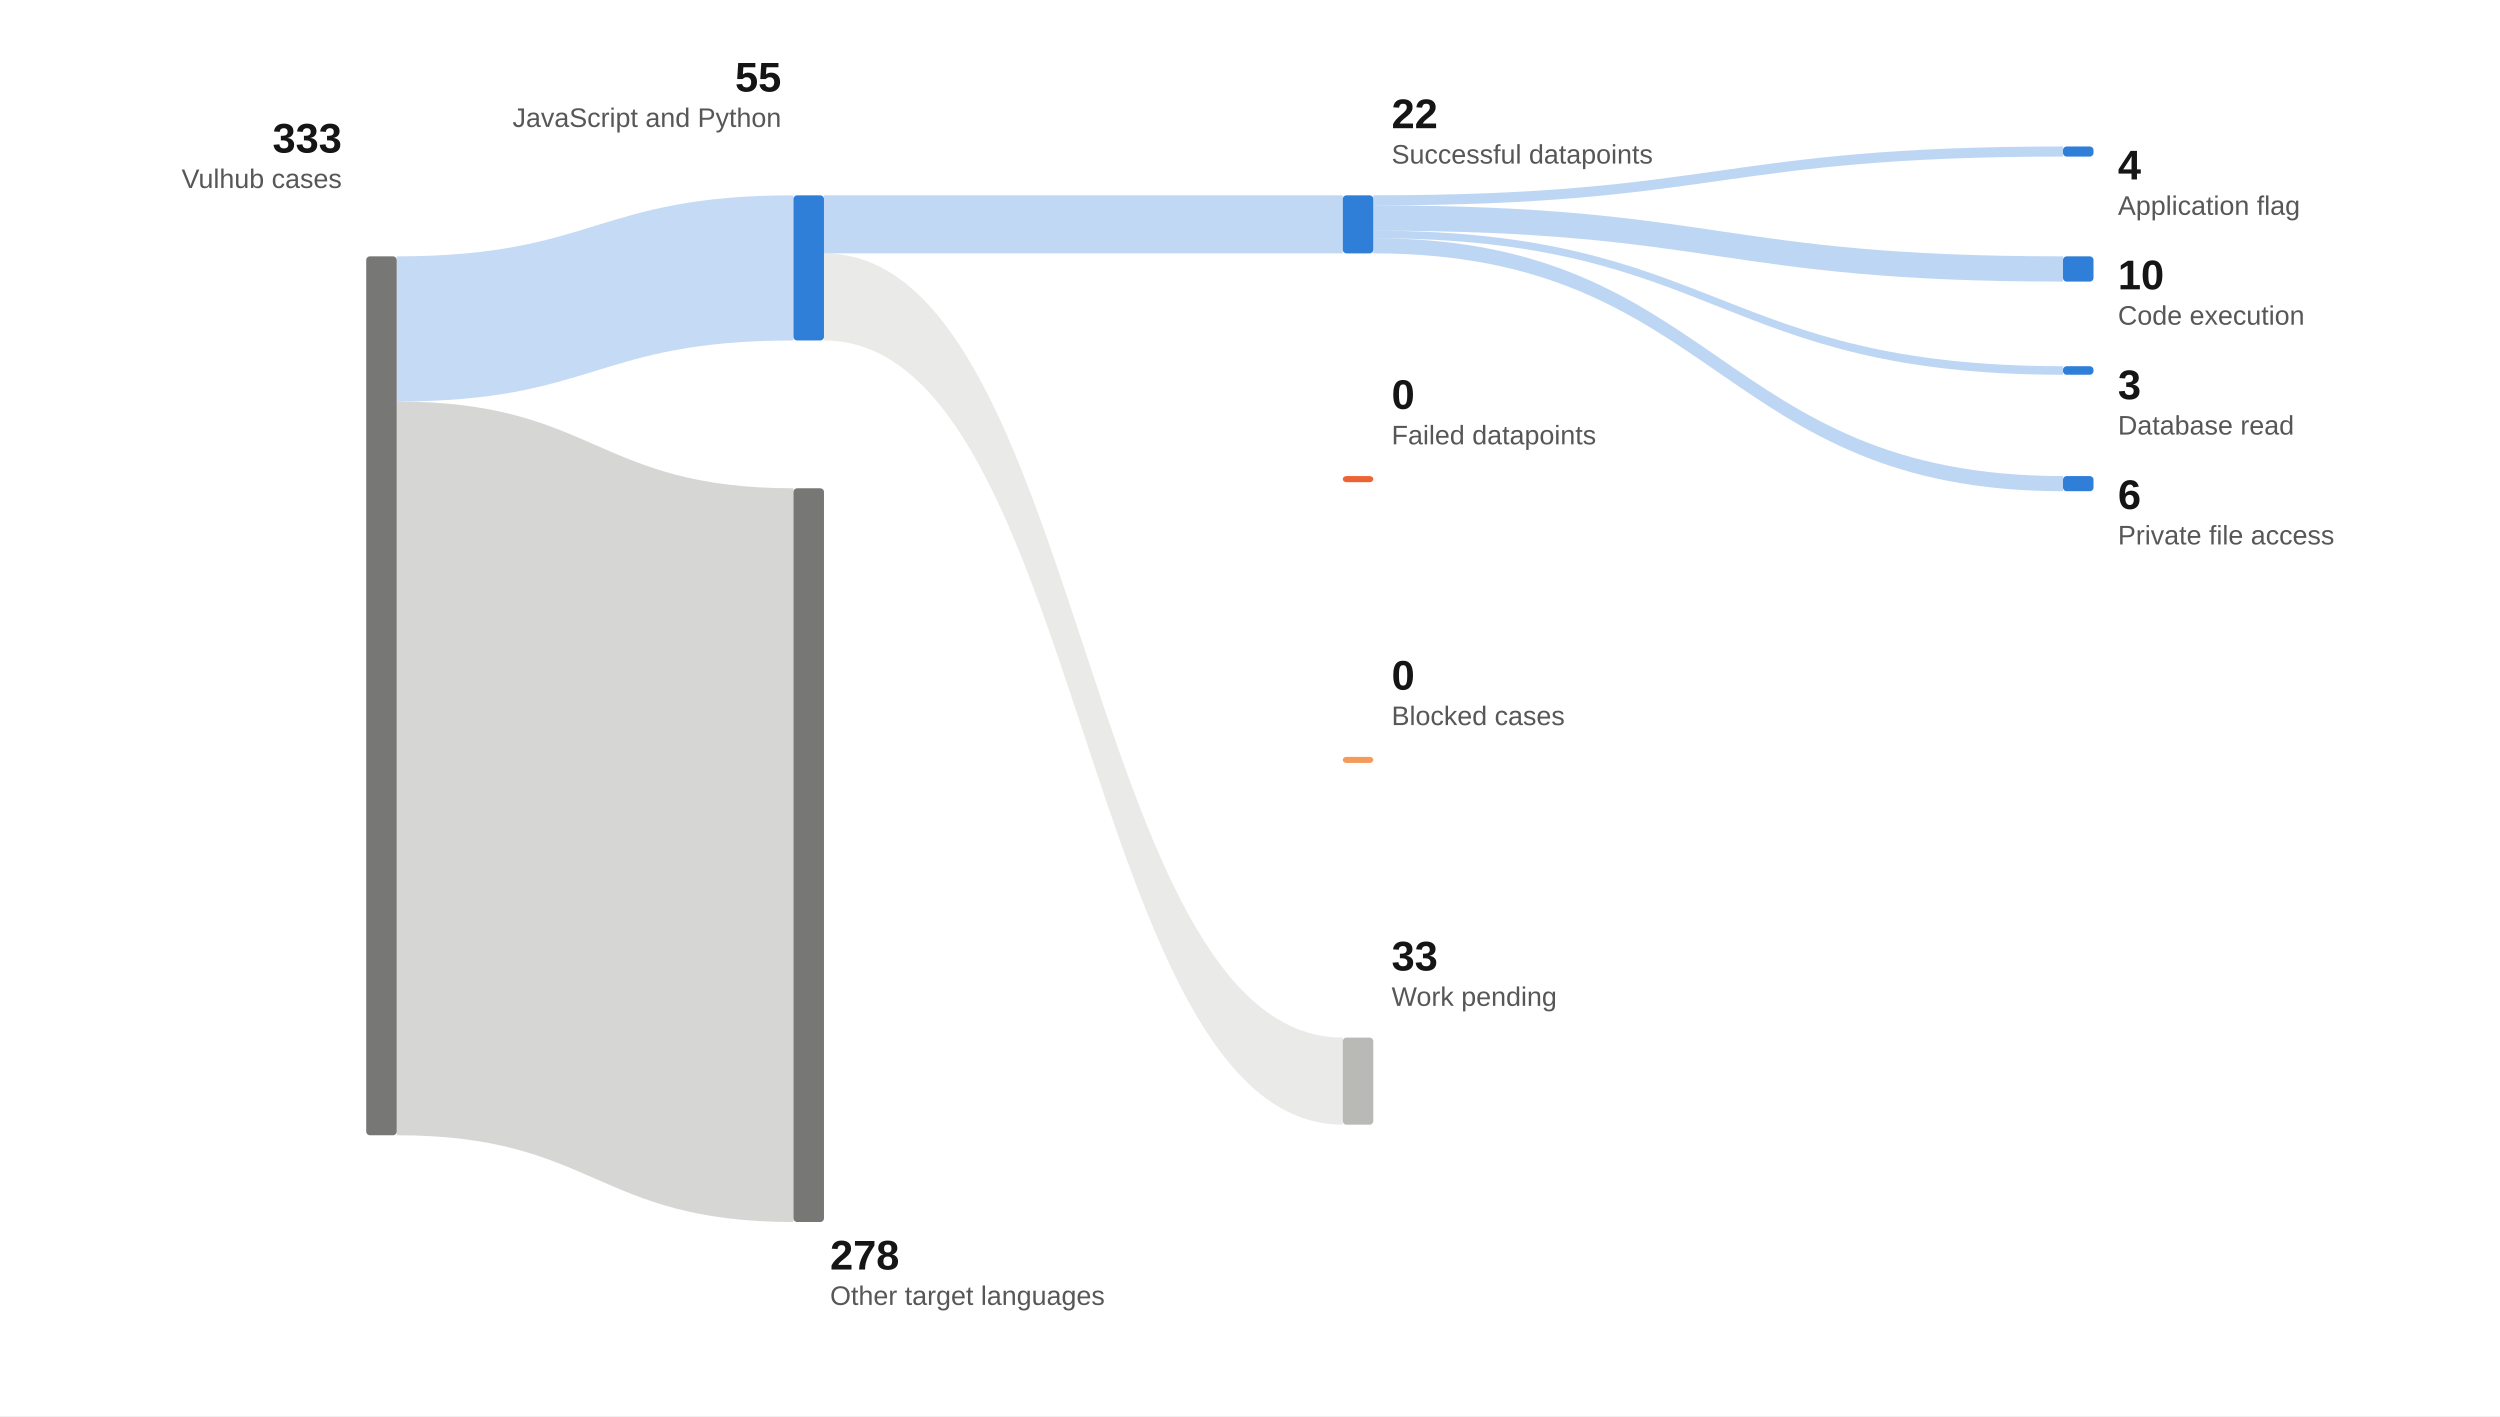
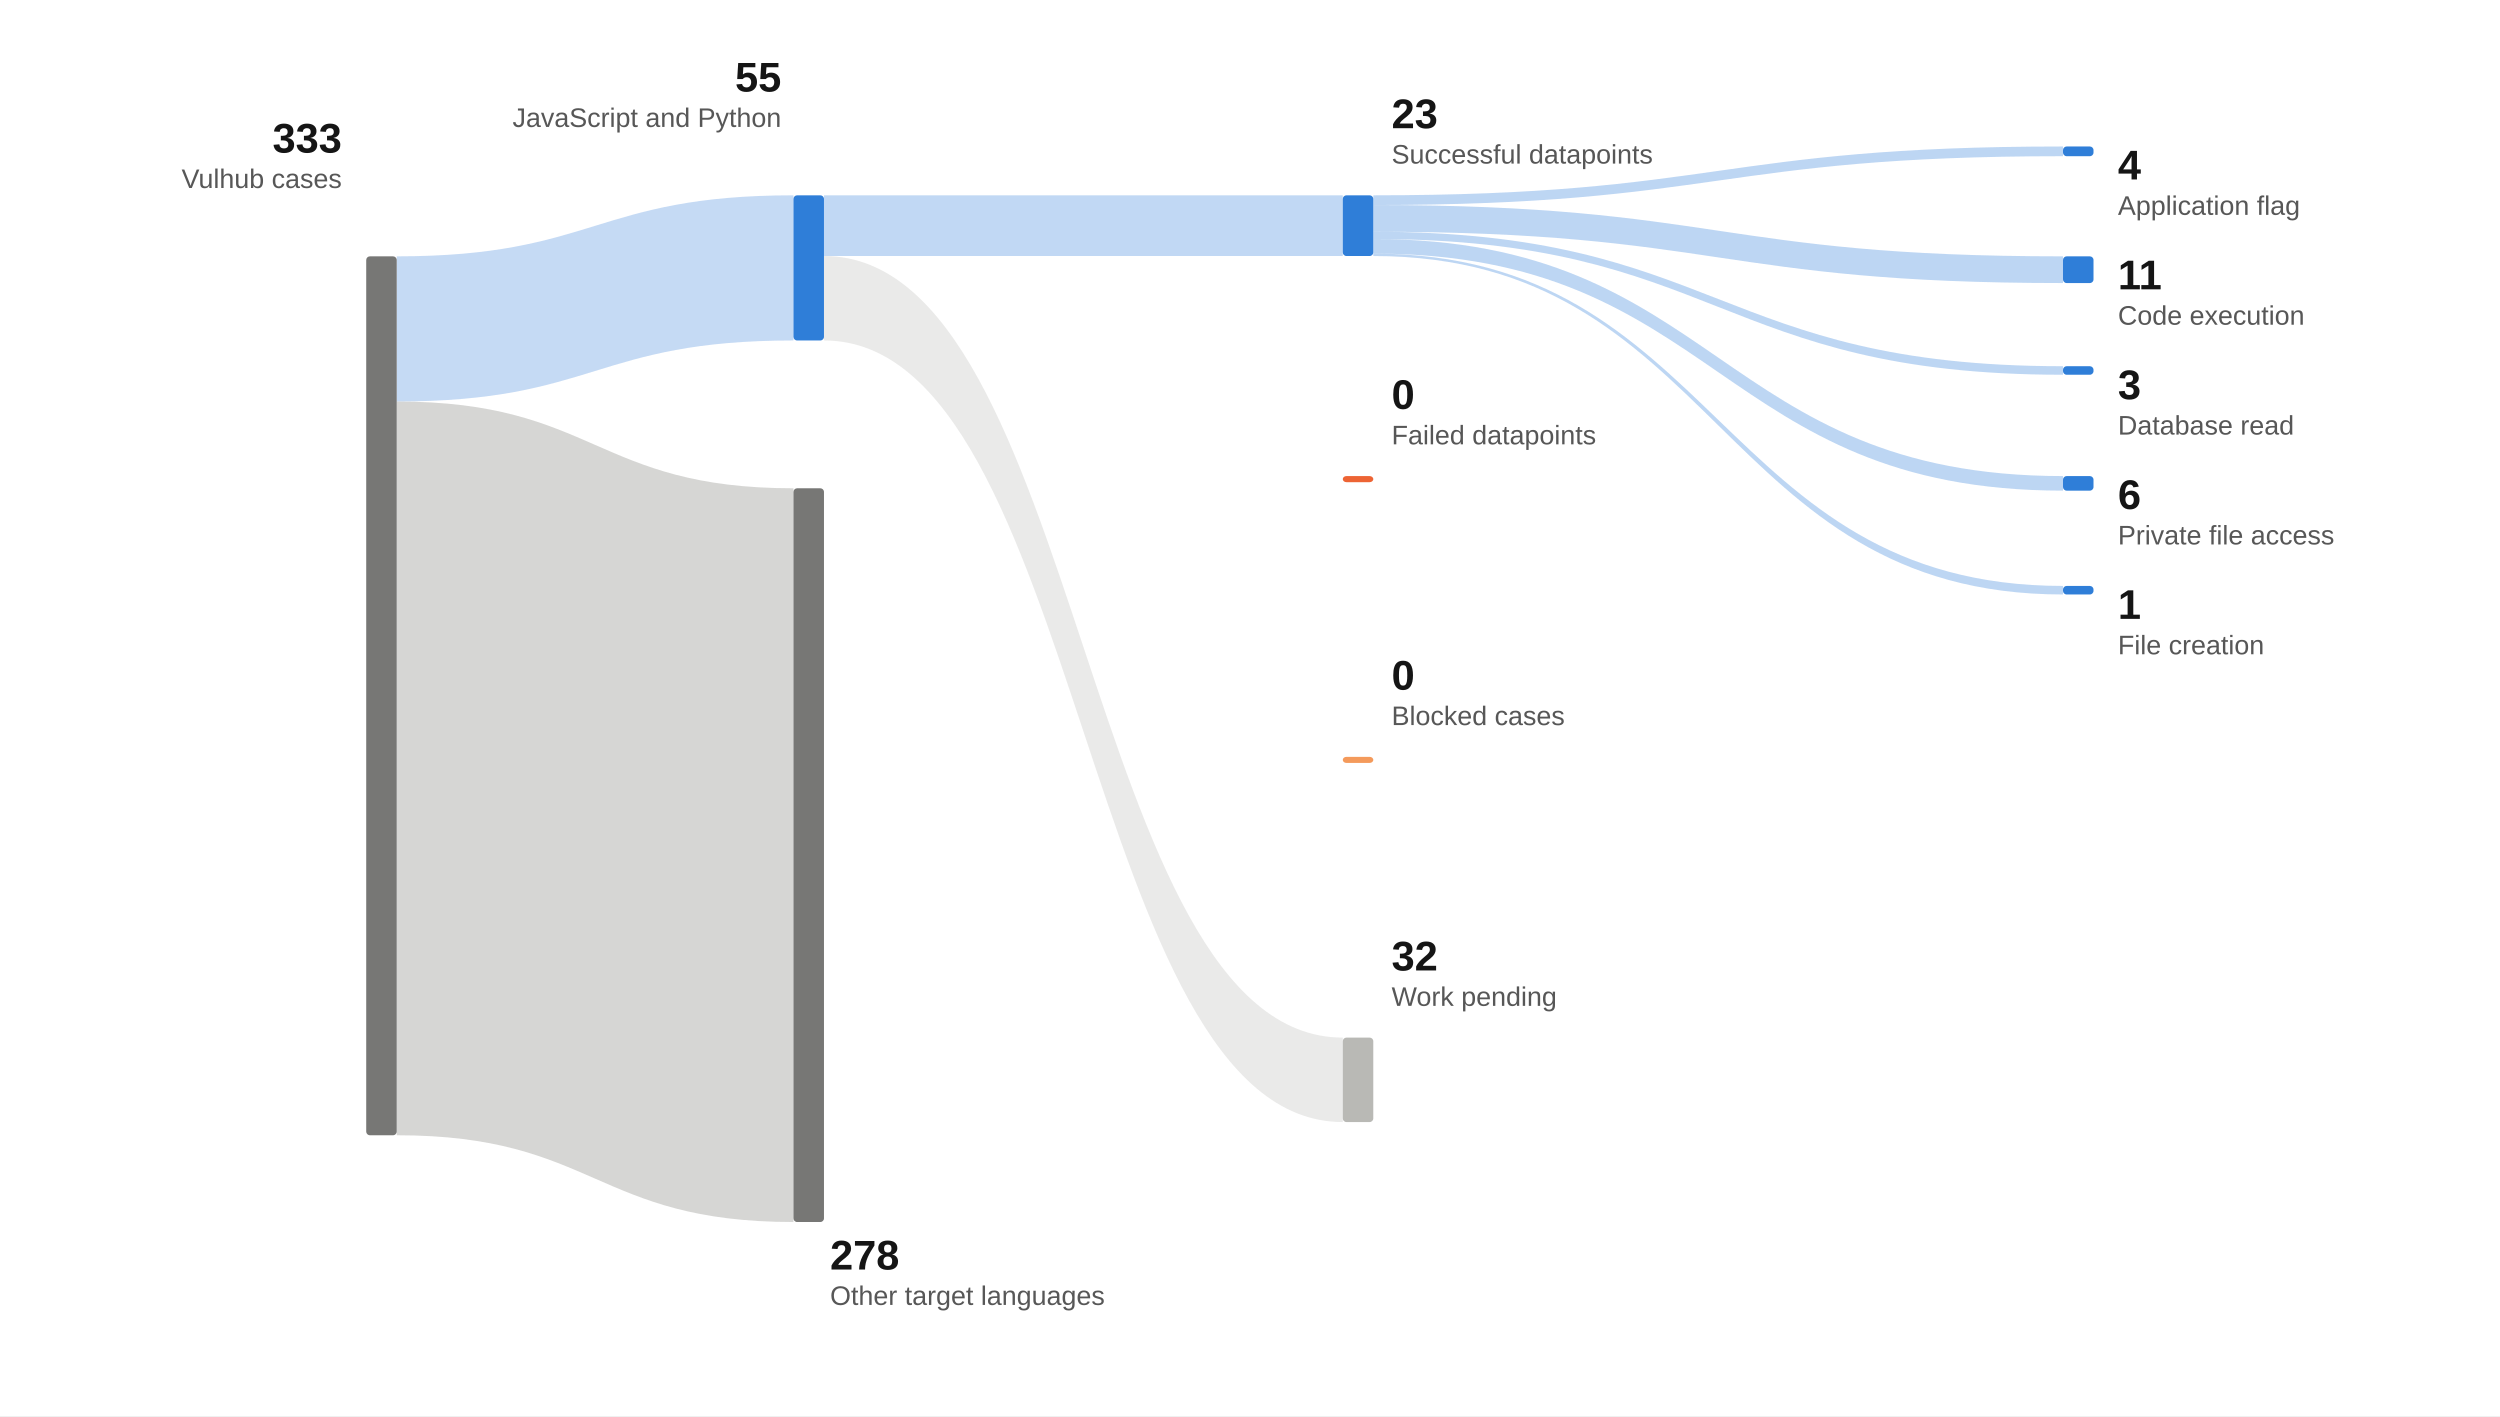
<svg xmlns="http://www.w3.org/2000/svg" width="2048" height="1160" viewBox="0 0 2048 1160">
  <style>.count{font:700 34px Arial,sans-serif;fill:#151515}.detail{font:22px Arial,sans-serif;fill:#575757}</style>
  <rect width="100%" height="100%" fill="#fff" />
  <path d="M325 210 C487.5 210 487.5 160 650 160 L650 278.919 C487.5 278.919 487.5 328.919 325 328.919 Z" fill="#3079d7" fill-opacity="0.28" />
  <path d="M325 328.919 C487.5 328.919 487.5 400 650 400 L650 1001.081 C487.5 1001.081 487.5 930.0 325 930.0 Z" fill="#aaa9a6" fill-opacity="0.48" />
-   <path d="M675 160.0 C887.5 160.0 887.5 160 1100 160 L1100 207.568 C887.5 207.568 887.5 207.568 675 207.568 Z" fill="#2f7ed8" fill-opacity="0.3" />
-   <path d="M675 207.568 C887.5 207.568 887.5 850 1100 850 L1100 921.351 C887.5 921.351 887.5 278.919 675 278.919 Z" fill="#b9b9b5" fill-opacity="0.3" />
-   <path d="M1125 160.0 C1407.5 160.0 1407.5 120 1690 120 L1690 128.273 C1407.5 128.273 1407.5 168.273 1125 168.273 Z" fill="#2f7ed8" fill-opacity="0.32" />
-   <rect x="1690" y="120" width="25" height="8.273" rx="3" fill="#2f7ed8" />
+   <path d="M675 160.0 C887.5 160.0 887.5 160 1100 160 L1100 209.73 C887.5 209.73 887.5 209.73 675 209.73 Z" fill="#2f7ed8" fill-opacity="0.3" />
+   <path d="M675 209.73 C887.5 209.73 887.5 850 1100 850 L1100 919.189 C887.5 919.189 887.5 278.919 675 278.919 Z" fill="#b9b9b5" fill-opacity="0.3" />
+   <path d="M1125 160.0 C1407.5 160.0 1407.5 120 1690 120 L1690 127.957 C1407.5 127.957 1407.5 167.957 1125 167.957 Z" fill="#2f7ed8" fill-opacity="0.32" />
+   <rect x="1690" y="120" width="25" height="7.957" rx="3" fill="#2f7ed8" />
  <text x="1735" y="147" text-anchor="start" class="count">4</text>
  <text x="1735" y="176" text-anchor="start" class="detail">Application flag</text>
-   <path d="M1125 168.273 C1407.5 168.273 1407.5 210 1690 210 L1690 230.682 C1407.5 230.682 1407.5 188.954 1125 188.954 Z" fill="#2f7ed8" fill-opacity="0.32" />
-   <rect x="1690" y="210" width="25" height="20.682" rx="3" fill="#2f7ed8" />
-   <text x="1735" y="237" text-anchor="start" class="count">10</text>
+   <path d="M1125 167.957 C1407.5 167.957 1407.5 210 1690 210 L1690 231.881 C1407.5 231.881 1407.5 189.838 1125 189.838 Z" fill="#2f7ed8" fill-opacity="0.32" />
+   <rect x="1690" y="210" width="25" height="21.881" rx="3" fill="#2f7ed8" />
+   <text x="1735" y="237" text-anchor="start" class="count">11</text>
  <text x="1735" y="266" text-anchor="start" class="detail">Code execution</text>
-   <path d="M1125 188.954 C1407.5 188.954 1407.5 300 1690 300 L1690 307 C1407.5 307 1407.5 195.159 1125 195.159 Z" fill="#2f7ed8" fill-opacity="0.32" />
+   <path d="M1125 189.838 C1407.5 189.838 1407.5 300 1690 300 L1690 307 C1407.5 307 1407.5 195.805 1125 195.805 Z" fill="#2f7ed8" fill-opacity="0.32" />
  <rect x="1690" y="300" width="25" height="7" rx="3" fill="#2f7ed8" />
  <text x="1735" y="327" text-anchor="start" class="count">3</text>
  <text x="1735" y="356" text-anchor="start" class="detail">Database read</text>
-   <path d="M1125 195.159 C1407.5 195.159 1407.5 390 1690 390 L1690 402.409 C1407.5 402.409 1407.5 207.568 1125 207.568 Z" fill="#2f7ed8" fill-opacity="0.32" />
-   <rect x="1690" y="390" width="25" height="12.409" rx="3" fill="#2f7ed8" />
+   <path d="M1125 195.805 C1407.5 195.805 1407.5 390 1690 390 L1690 401.935 C1407.5 401.935 1407.5 207.741 1125 207.741 Z" fill="#2f7ed8" fill-opacity="0.32" />
+   <rect x="1690" y="390" width="25" height="11.935" rx="3" fill="#2f7ed8" />
  <text x="1735" y="417" text-anchor="start" class="count">6</text>
  <text x="1735" y="446" text-anchor="start" class="detail">Private file access</text>
+   <path d="M1125 207.741 C1407.5 207.741 1407.5 480 1690 480 L1690 487 C1407.5 487 1407.5 209.73 1125 209.73 Z" fill="#2f7ed8" fill-opacity="0.32" />
+   <rect x="1690" y="480" width="25" height="7" rx="3" fill="#2f7ed8" />
+   <text x="1735" y="507" text-anchor="start" class="count">1</text>
+   <text x="1735" y="536" text-anchor="start" class="detail">File creation</text>
  <rect x="300" y="210" width="25" height="720" rx="3" fill="#777775" />
  <rect x="650" y="160" width="25" height="118.919" rx="3" fill="#2f7ed8" />
  <rect x="650" y="400" width="25" height="601.081" rx="3" fill="#777775" />
  <text x="280" y="125" text-anchor="end" class="count">333</text>
  <text x="280" y="154" text-anchor="end" class="detail">Vulhub cases</text>
  <text x="640" y="75" text-anchor="end" class="count">55</text>
  <text x="640" y="104" text-anchor="end" class="detail">JavaScript and Python</text>
  <text x="680" y="1040" text-anchor="start" class="count">278</text>
  <text x="680" y="1069" text-anchor="start" class="detail">Other target languages</text>
-   <rect x="1100" y="160" width="25" height="47.568" rx="3" fill="#2f7ed8" />
-   <text x="1140" y="105" text-anchor="start" class="count">22</text>
+   <rect x="1100" y="160" width="25" height="49.73" rx="3" fill="#2f7ed8" />
+   <text x="1140" y="105" text-anchor="start" class="count">23</text>
  <text x="1140" y="134" text-anchor="start" class="detail">Successful datapoints</text>
  <rect x="1100" y="390" width="25" height="5" rx="3" fill="#ed6434" />
  <text x="1140" y="335" text-anchor="start" class="count">0</text>
  <text x="1140" y="364" text-anchor="start" class="detail">Failed datapoints</text>
  <rect x="1100" y="620" width="25" height="5" rx="3" fill="#f49a5b" />
  <text x="1140" y="565" text-anchor="start" class="count">0</text>
  <text x="1140" y="594" text-anchor="start" class="detail">Blocked cases</text>
-   <rect x="1100" y="850" width="25" height="71.351" rx="3" fill="#b9b9b5" />
-   <text x="1140" y="795" text-anchor="start" class="count">33</text>
+   <rect x="1100" y="850" width="25" height="69.189" rx="3" fill="#b9b9b5" />
+   <text x="1140" y="795" text-anchor="start" class="count">32</text>
  <text x="1140" y="824" text-anchor="start" class="detail">Work pending</text>
</svg>
